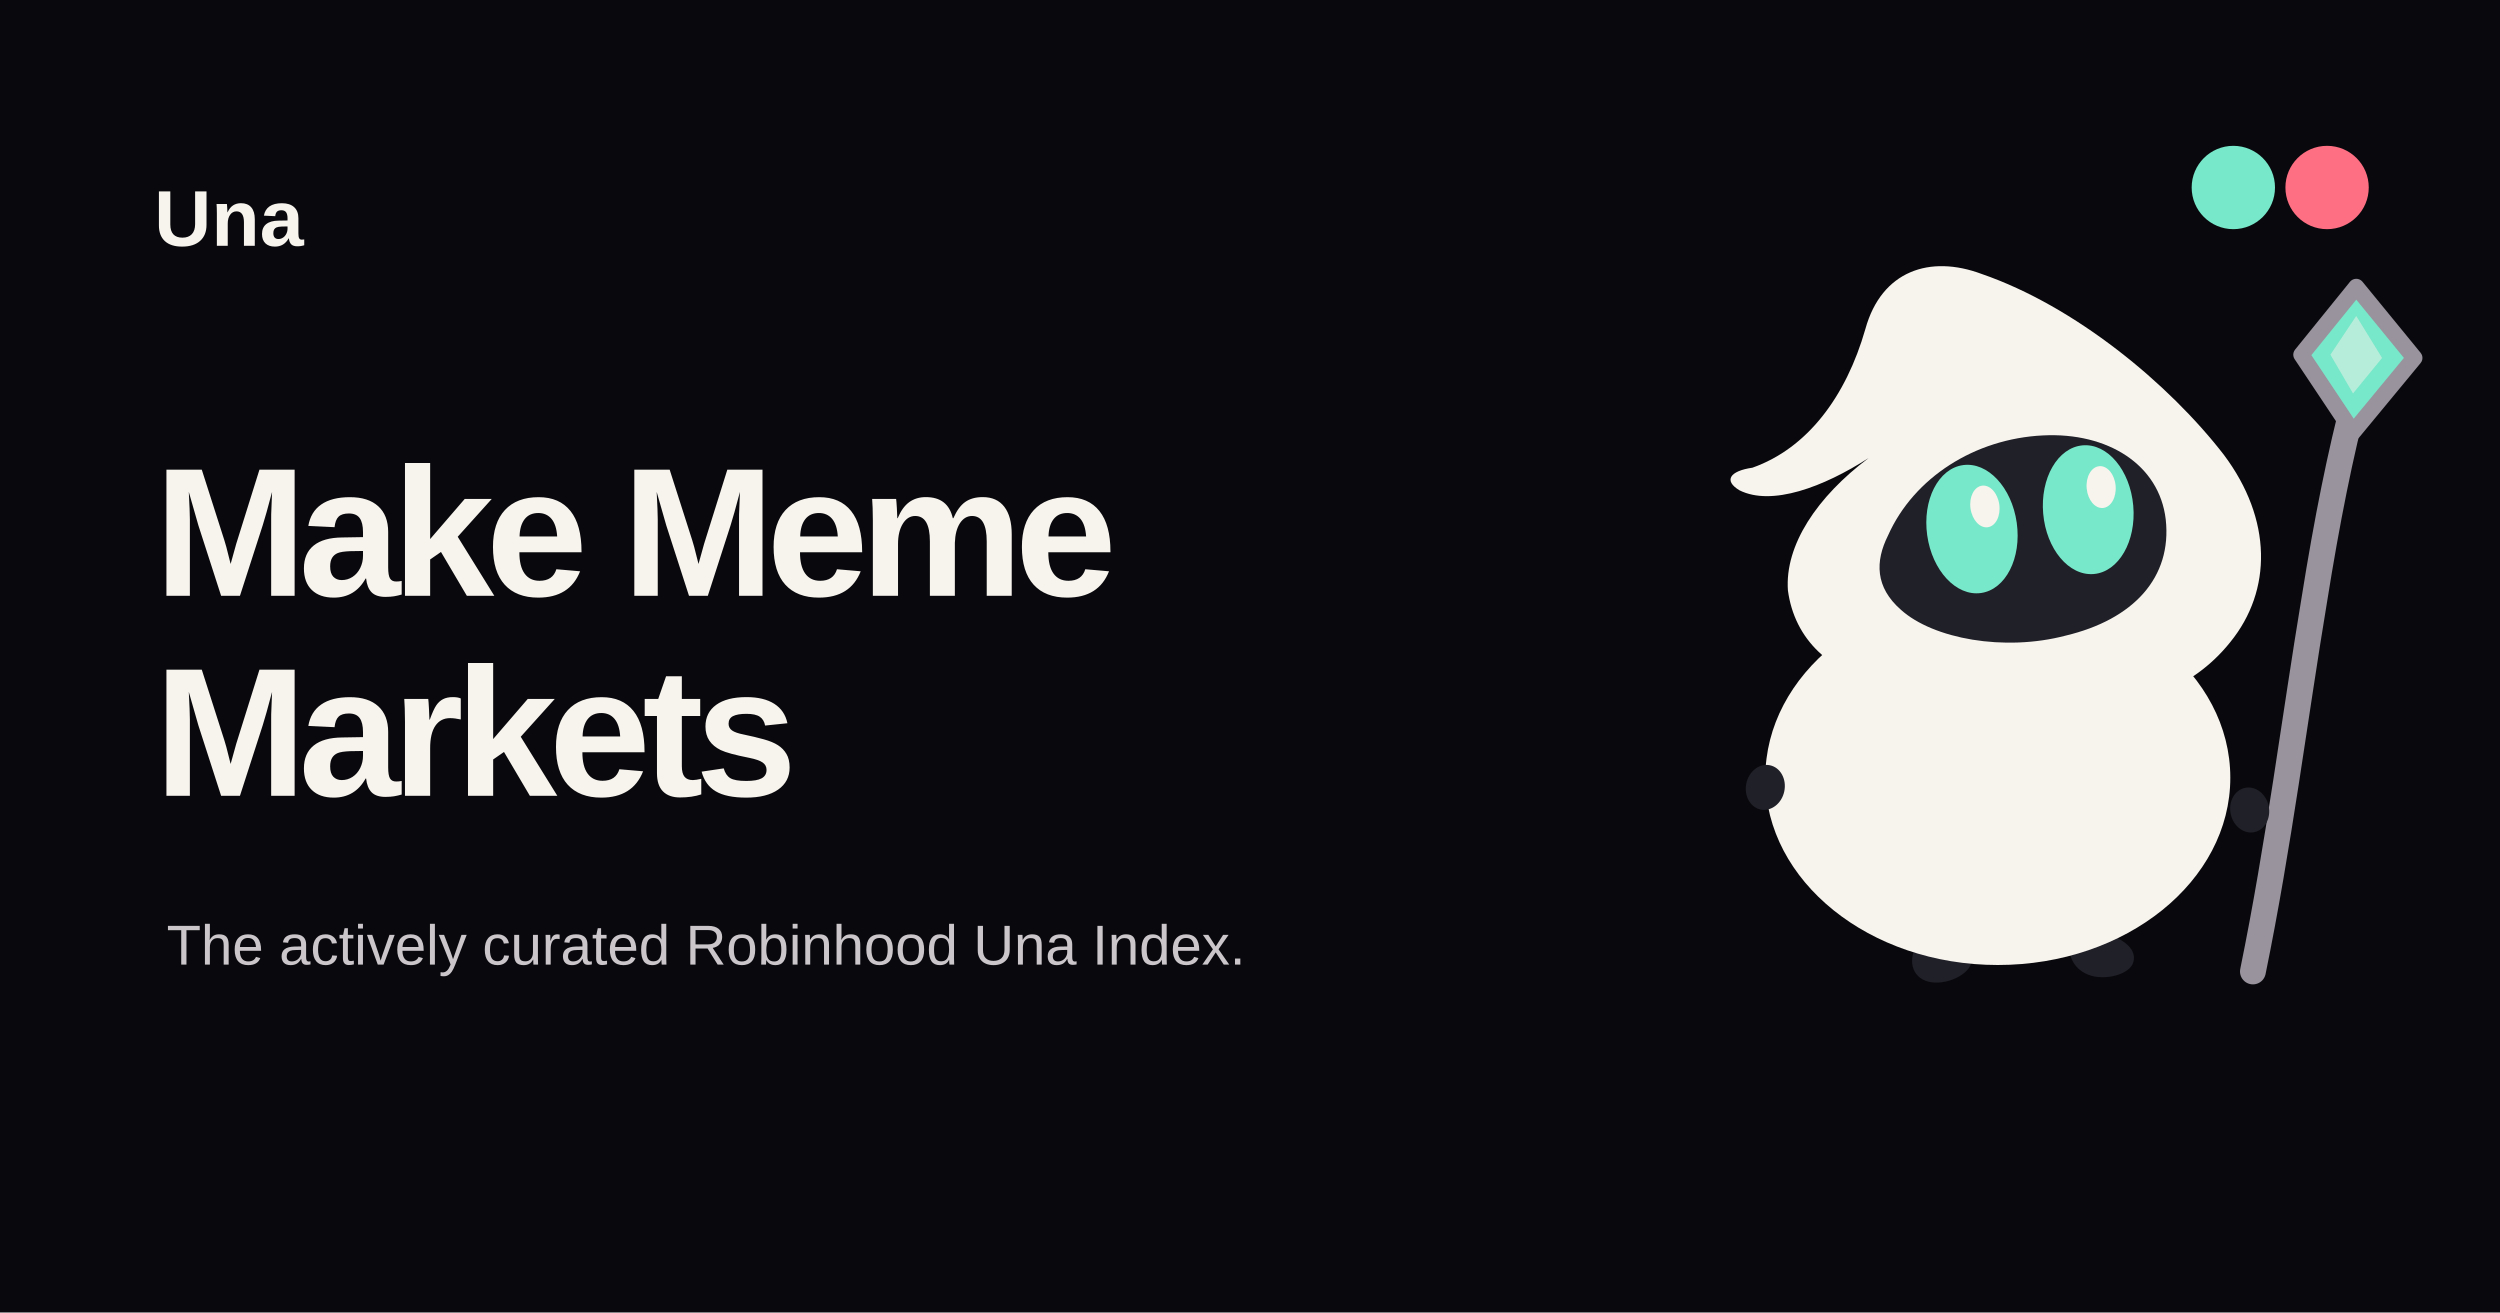
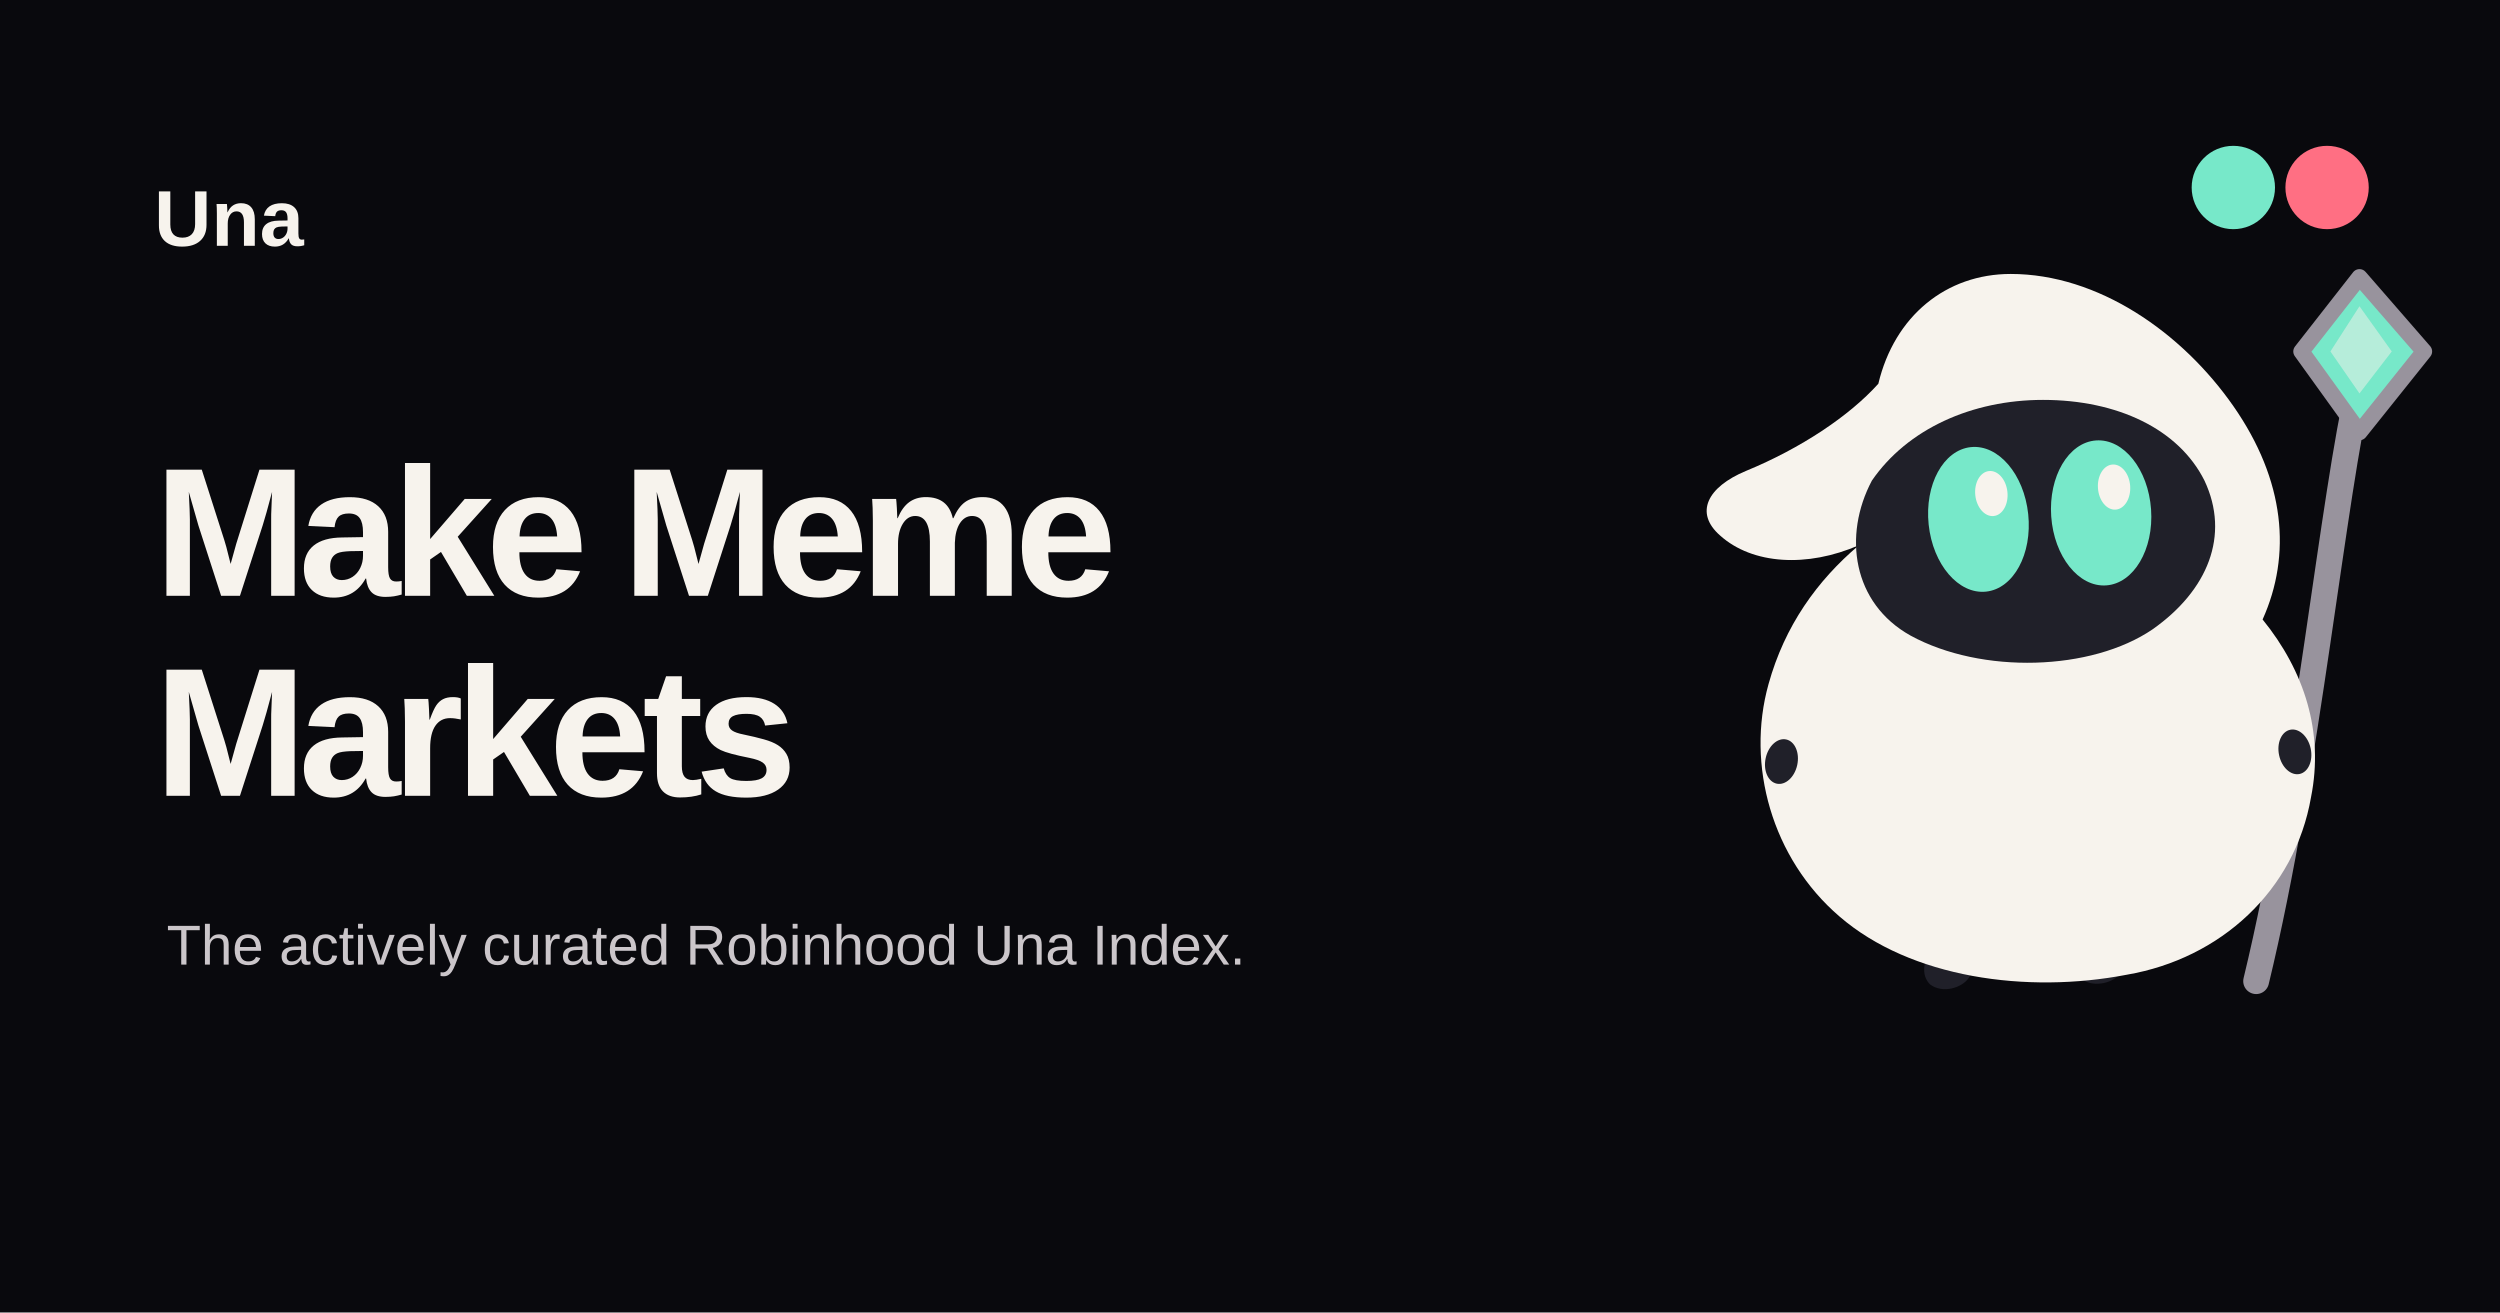
<svg xmlns="http://www.w3.org/2000/svg" viewBox="0 0 1200 630">
  <rect width="1200" height="630" fill="#09090d" />
  <circle cx="1072" cy="90" r="20" fill="#77e8c9" />
  <circle cx="1117" cy="90" r="20" fill="#ff6f83" />
  <text x="74" y="118" fill="#f7f3ed" font-family="Plus Jakarta Sans, Arial, sans-serif" font-size="38" font-weight="800">Una</text>
  <text x="74" y="286" fill="#f7f3ed" font-family="Plus Jakarta Sans, Arial, sans-serif" font-size="88" font-weight="800" letter-spacing="-4">Make Meme</text>
  <text x="74" y="382" fill="#f7f3ed" font-family="Plus Jakarta Sans, Arial, sans-serif" font-size="88" font-weight="800" letter-spacing="-4">Markets</text>
  <text x="80" y="463" fill="#cbc6ca" font-family="Plus Jakarta Sans, Arial, sans-serif" font-size="27" font-weight="500">The actively curated Robinhood Una Index.</text>
  <g transform="translate(790 116) scale(1.55)">
-     <path fill="#202029" d="M86 215c-4 4-5 10-1 13 4 3 12 1 15-3 2-3 1-7-2-10H86Zm46 0c-2 5 0 10 5 12 5 2 13 0 14-4 1-4-3-7-9-9l-10 1Z" />
-     <path fill="none" stroke="#98939d" stroke-width="8" stroke-linecap="round" d="M188 226c8-39 13-79 19-115 4-25 8-45 13-64" />
-     <path fill="#77e8c9" stroke="#98939d" stroke-width="5" stroke-linejoin="round" d="m220 14 18 22-19 23-16-24 17-21Z" />
-     <path fill="#f7f3ed" fill-opacity=".5" d="m220 23 8 13-9 11-7-12 8-12Z" />
-     <ellipse cx="109" cy="166" rx="72" ry="58" fill="#f7f3ed" />
-     <path fill="#f7f3ed" d="M33 70c17-6 29-22 35-43C73 9 88 4 104 10c29 10 58 34 75 56 15 20 15 42 2 58-12 15-30 21-49 20l-57-7c-18-3-29-14-31-29-1-14 9-29 25-41-14 9-30 15-40 10-5-3-3-6 4-7Z" />
-     <ellipse cx="37" cy="169" rx="6" ry="7" fill="#202029" transform="rotate(12 37 169)" />
-     <ellipse cx="187" cy="176" rx="6" ry="7" fill="#202029" transform="rotate(-12 187 176)" />
-     <path fill="#202029" d="M75 91c8-18 27-30 48-31 20-1 36 9 38 26 2 18-10 31-31 36-19 5-41 1-51-8-8-7-8-15-4-23Z" />
-     <ellipse cx="101" cy="89" rx="14" ry="20" fill="#77e8c9" transform="rotate(-8 101 89)" />
-     <ellipse cx="137" cy="83" rx="14" ry="20" fill="#77e8c9" transform="rotate(-5 137 83)" />
-     <ellipse cx="105" cy="82" rx="4.5" ry="6.5" fill="#f7f3ed" transform="rotate(-8 105 82)" />
-     <ellipse cx="141" cy="76" rx="4.5" ry="6.5" fill="#f7f3ed" transform="rotate(-5 141 76)" />
+     <path fill="#202029" d="M89 219c-3 3-4 8-1 11 4 3 10 1 12-2 2-3 1-6-2-9h-9Zm43 0c-2 4 0 8 4 10 4 2 10 0 11-3 1-4-3-6-7-7h-8Z" />
+     <path fill="none" stroke="#98939d" stroke-width="8" stroke-linecap="round" d="M189 229c8-33 14-71 19-105 5-34 9-63 13-80" />
+     <path fill="#77e8c9" stroke="#98939d" stroke-width="5" stroke-linejoin="round" d="m221 11 20 23-20 25-18-25 18-23Z" />
+     <path fill="#f7f3ed" fill-opacity=".5" d="m221 20 10 14-10 13-9-13 9-14Z" />
+     <path fill="#f7f3ed" d="M72 44C77 23 93 10 113 10c27 0 53 18 69 41 16 23 18 46 9 66 13 16 19 35 15 55-5 29-28 50-57 55-31 6-67 1-89-18-21-18-29-47-22-72 5-18 15-32 28-43-16 7-33 6-43-3-8-7-4-15 8-20 17-7 32-17 41-27Z" />
+     <ellipse cx="42" cy="161" rx="5" ry="7" fill="#202029" transform="rotate(12 42 161)" />
+     <ellipse cx="201" cy="158" rx="5" ry="7" fill="#202029" transform="rotate(-12 201 158)" />
+     <path fill="#202029" d="M70 74c11-16 31-25 53-25 23 0 42 9 50 25 8 17 1 34-16 46-19 13-53 14-75 2-18-10-21-31-12-48Z" />
+     <ellipse cx="103" cy="86" rx="15.5" ry="22.5" fill="#77e8c9" transform="rotate(-6 103 86)" />
+     <ellipse cx="141" cy="84" rx="15.5" ry="22.5" fill="#77e8c9" transform="rotate(-4 141 84)" />
+     <ellipse cx="107" cy="78" rx="5" ry="7" fill="#f7f3ed" transform="rotate(-6 107 78)" />
+     <ellipse cx="145" cy="76" rx="5" ry="7" fill="#f7f3ed" transform="rotate(-4 145 76)" />
  </g>
</svg>
